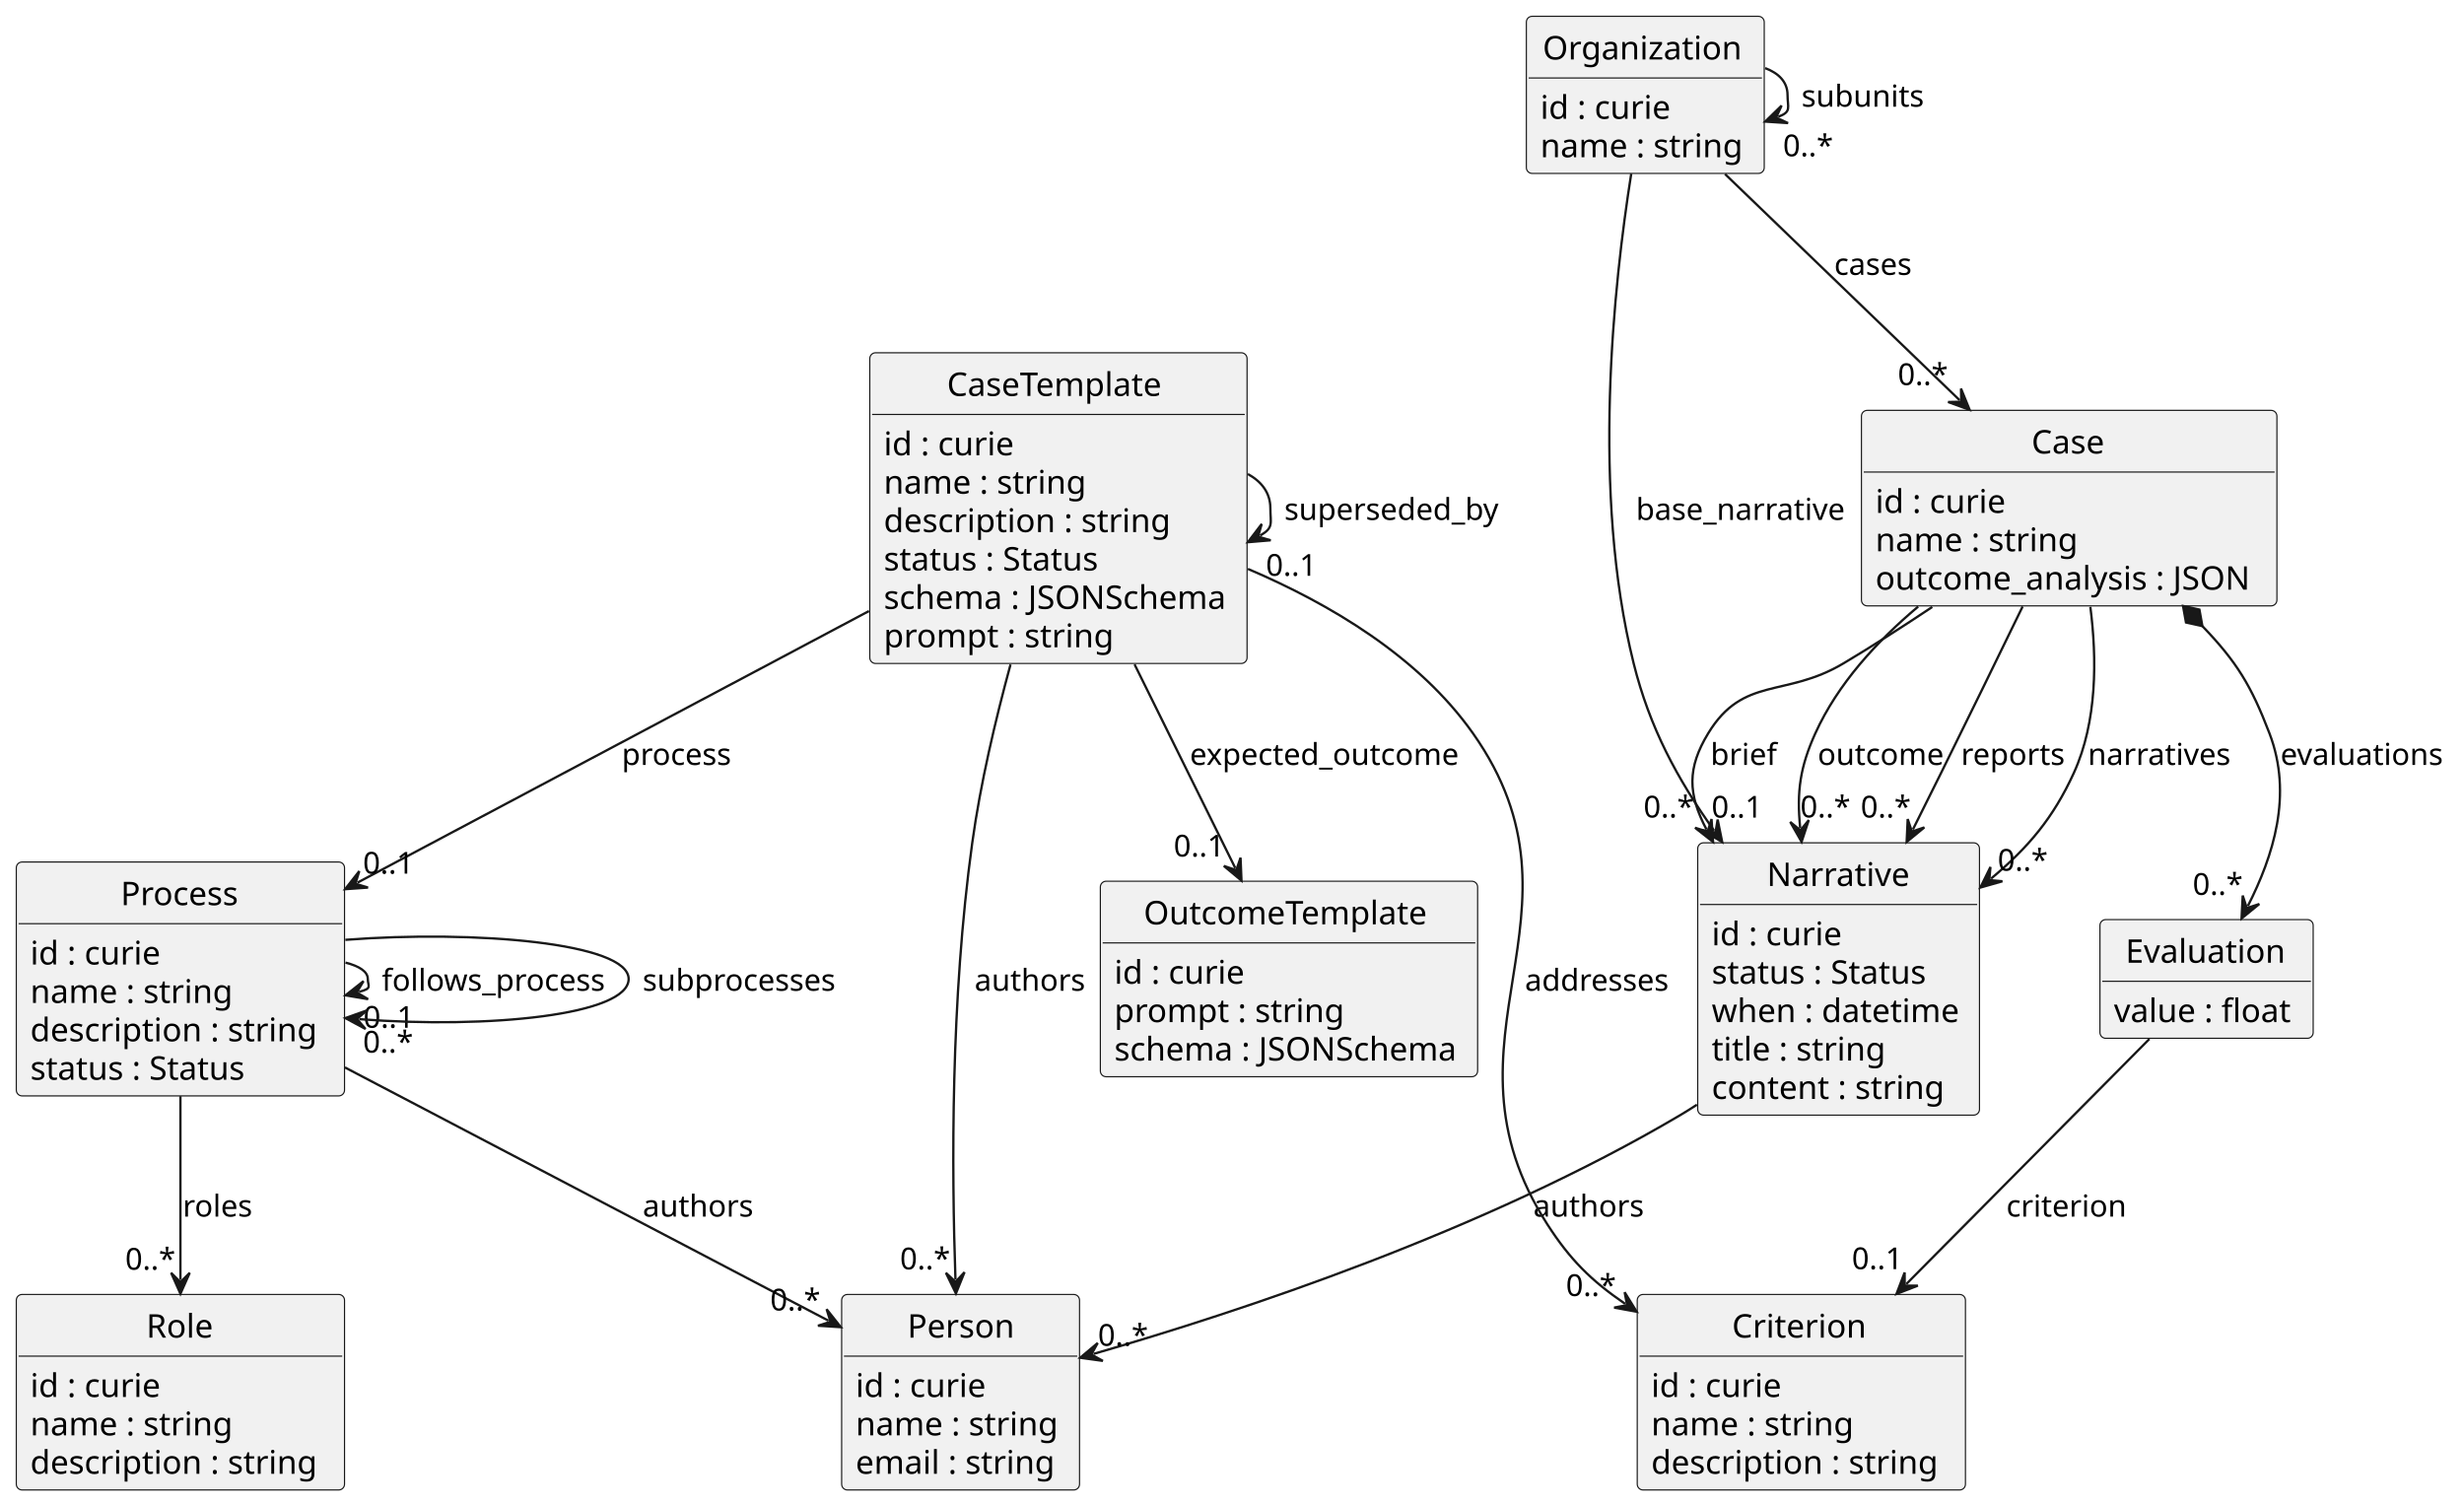
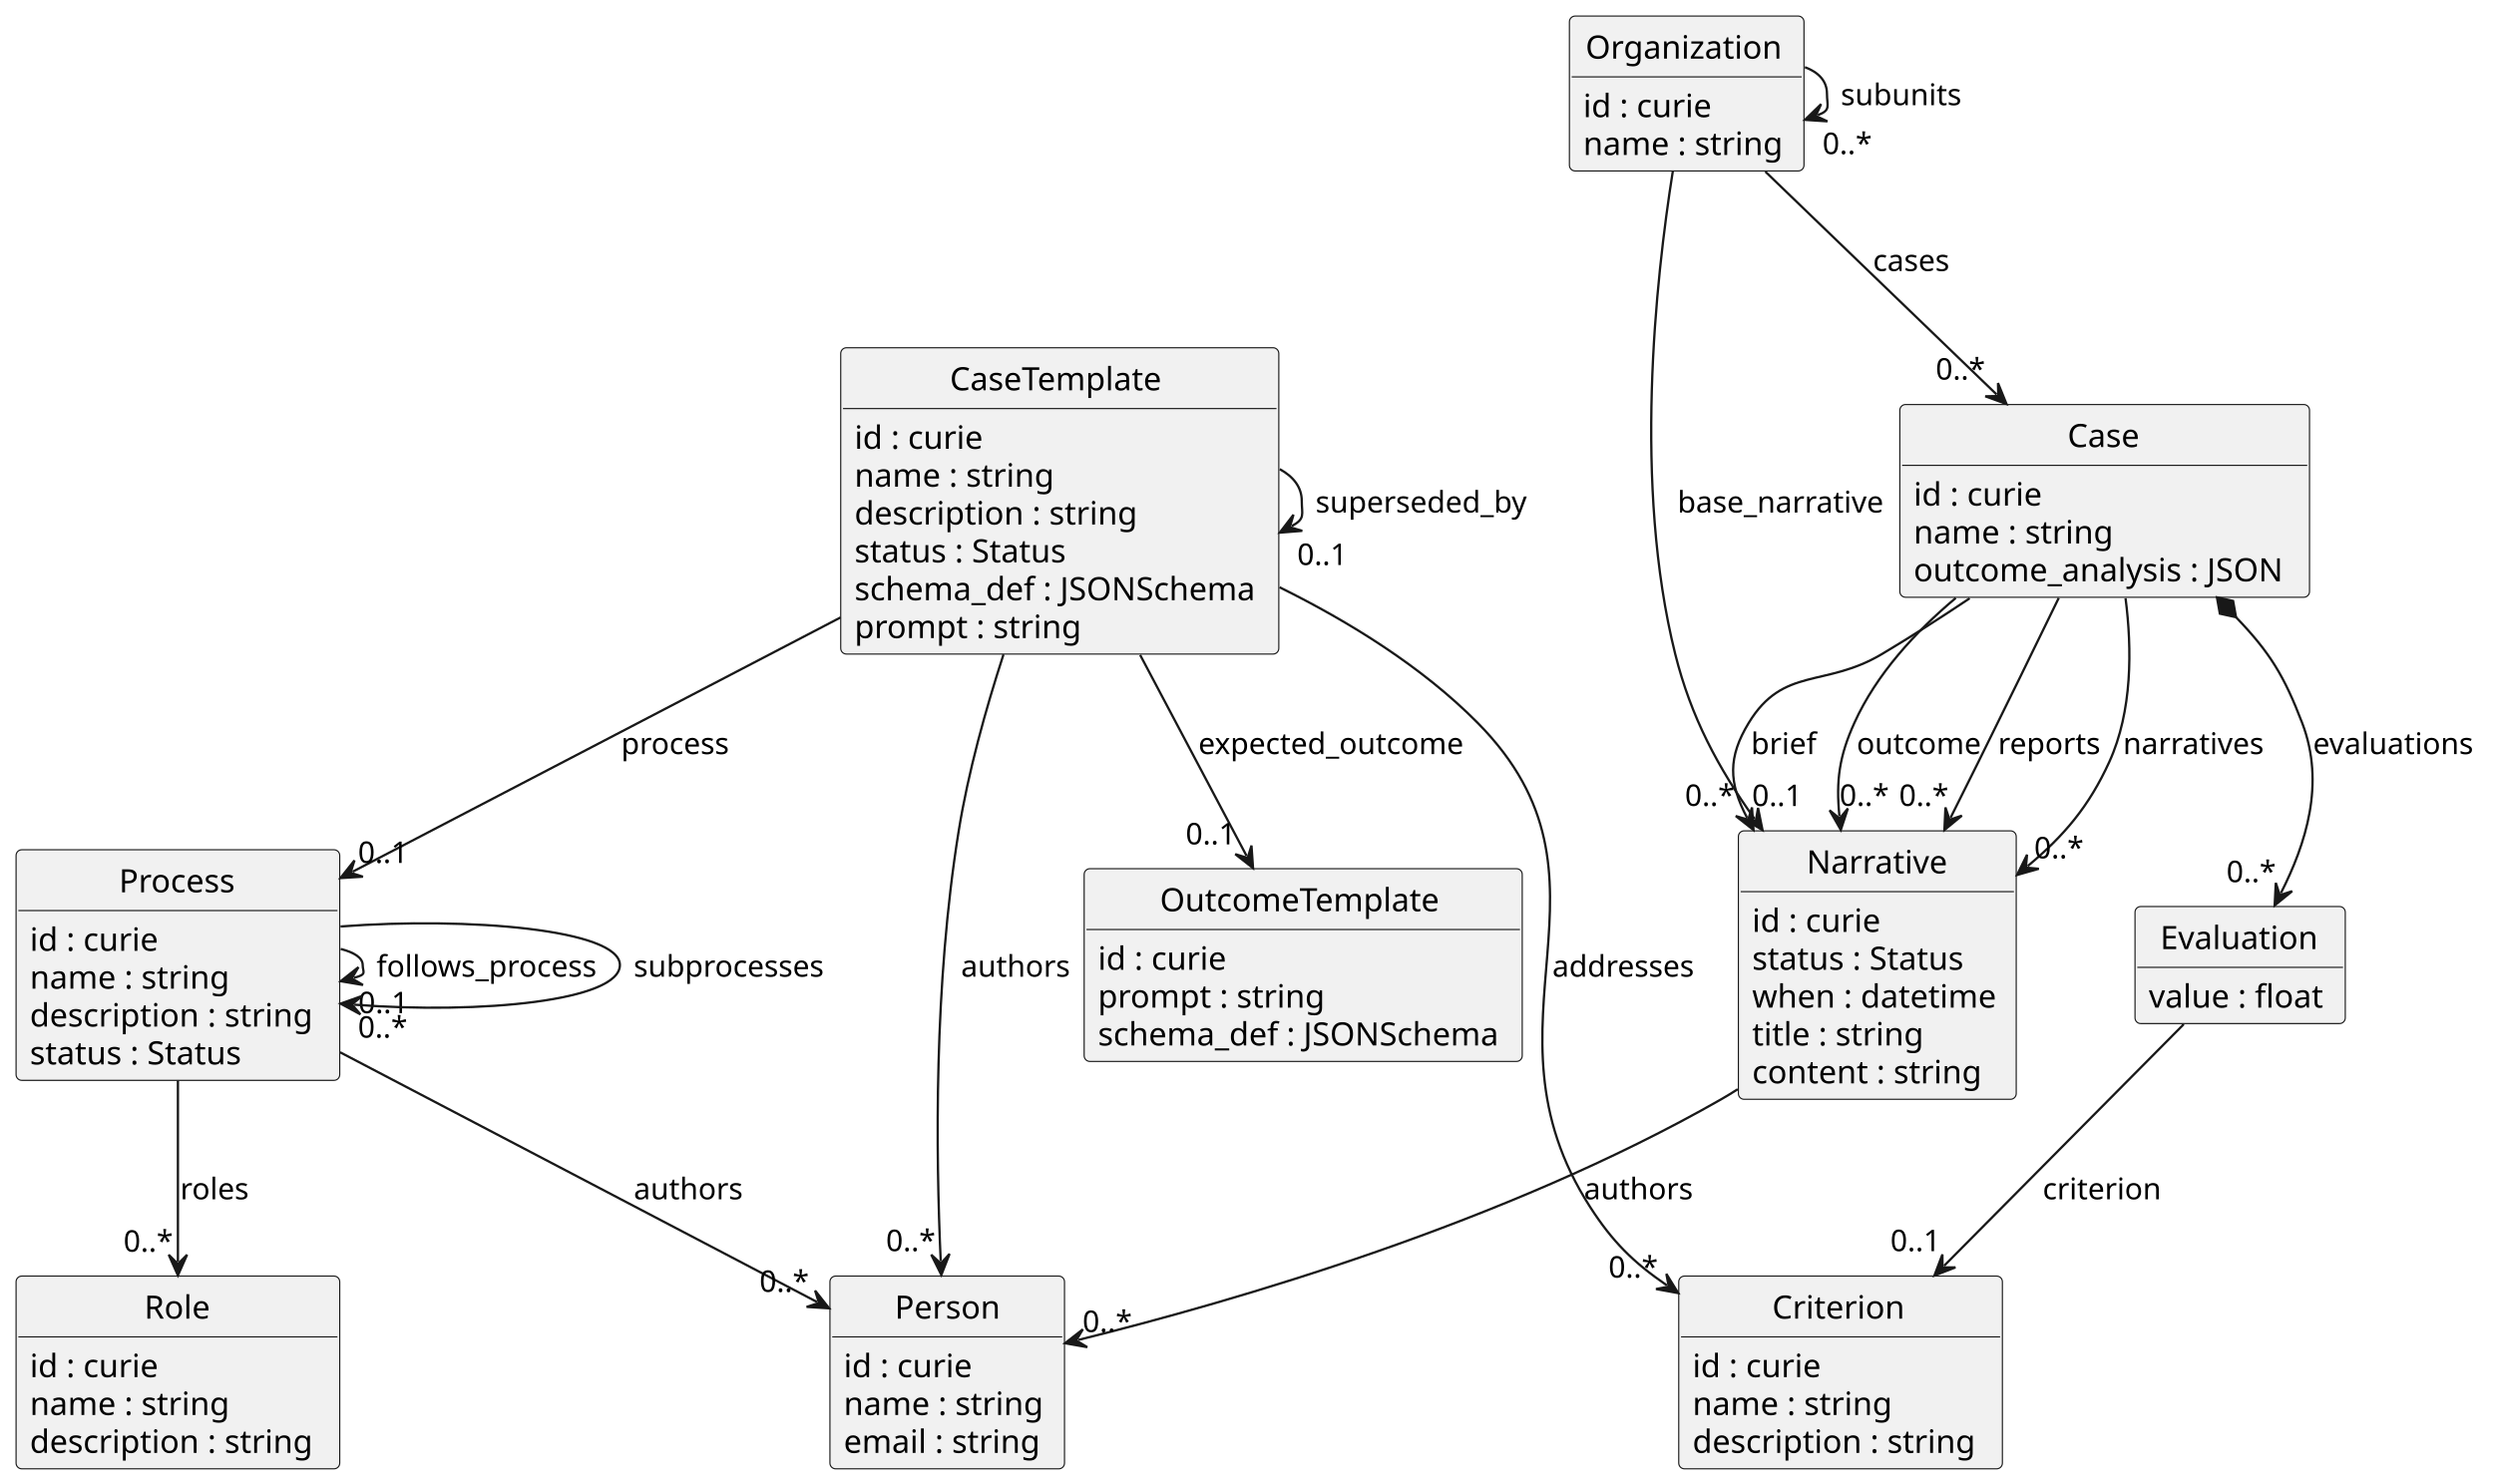
- <svg xmlns="http://www.w3.org/2000/svg" xmlns:xlink="http://www.w3.org/1999/xlink" contentStyleType="text/css" data-diagram-type="CLASS" height="646px" preserveAspectRatio="none" style="width:1058px;height:646px;background:#FFFFFF;" version="1.1" viewBox="0 0 1058 646" width="1058px" zoomAndPan="magnify">
+ <svg xmlns="http://www.w3.org/2000/svg" xmlns:xlink="http://www.w3.org/1999/xlink" contentStyleType="text/css" data-diagram-type="CLASS" height="646px" preserveAspectRatio="none" style="width:1086px;height:646px;background:#FFFFFF;" version="1.1" viewBox="0 0 1086 646" width="1086px" zoomAndPan="magnify">
  <defs />
  <g>
    <a href="" target="_top" title="None" xlink:actuate="onRequest" xlink:href="" xlink:show="new" xlink:title="None" xlink:type="simple">
      <g class="entity" data-entity="Process" data-source-line="4" data-uid="ent0002" id="entity_Process">
        <rect fill="#F1F1F1" height="100.441" rx="2.5" ry="2.5" style="stroke:#181818;stroke-width:0.5;" width="140.933" x="7" y="370.13" />
        <text fill="#000000" font-family="sans-serif" font-size="14" lengthAdjust="spacing" textLength="51.31" x="51.811" y="388.665">Process</text>
        <line style="stroke:#181818;stroke-width:0.5;" x1="8" x2="146.933" y1="396.618" y2="396.618" />
        <text fill="#000000" font-family="sans-serif" font-size="14" lengthAdjust="spacing" textLength="59.582" x="13" y="414.153">id : curie</text>
        <text fill="#000000" font-family="sans-serif" font-size="14" lengthAdjust="spacing" textLength="90.145" x="13" y="430.642">name : string</text>
        <text fill="#000000" font-family="sans-serif" font-size="14" lengthAdjust="spacing" textLength="128.933" x="13" y="447.13">description : string</text>
        <text fill="#000000" font-family="sans-serif" font-size="14" lengthAdjust="spacing" textLength="96.024" x="13" y="463.618">status : Status</text>
      </g>
    </a>
    <a href="" target="_top" title="None" xlink:actuate="onRequest" xlink:href="" xlink:show="new" xlink:title="None" xlink:type="simple">
      <g class="entity" data-entity="Role" data-source-line="10" data-uid="ent0003" id="entity_Role">
        <rect fill="#F1F1F1" height="83.953" rx="2.5" ry="2.5" style="stroke:#181818;stroke-width:0.5;" width="140.933" x="7" y="555.82" />
        <text fill="#000000" font-family="sans-serif" font-size="14" lengthAdjust="spacing" textLength="29.299" x="62.817" y="574.355">Role</text>
        <line style="stroke:#181818;stroke-width:0.5;" x1="8" x2="146.933" y1="582.308" y2="582.308" />
        <text fill="#000000" font-family="sans-serif" font-size="14" lengthAdjust="spacing" textLength="59.582" x="13" y="599.843">id : curie</text>
        <text fill="#000000" font-family="sans-serif" font-size="14" lengthAdjust="spacing" textLength="90.145" x="13" y="616.332">name : string</text>
        <text fill="#000000" font-family="sans-serif" font-size="14" lengthAdjust="spacing" textLength="128.933" x="13" y="632.82">description : string</text>
      </g>
    </a>
    <a href="" target="_top" title="None" xlink:actuate="onRequest" xlink:href="" xlink:show="new" xlink:title="None" xlink:type="simple">
      <g class="entity" data-entity="Person" data-source-line="16" data-uid="ent0005" id="entity_Person">
        <rect fill="#F1F1F1" height="83.953" rx="2.5" ry="2.5" style="stroke:#181818;stroke-width:0.5;" width="102.145" x="361.39" y="555.82" />
        <text fill="#000000" font-family="sans-serif" font-size="14" lengthAdjust="spacing" textLength="45.691" x="389.617" y="574.355">Person</text>
        <line style="stroke:#181818;stroke-width:0.5;" x1="362.39" x2="462.536" y1="582.308" y2="582.308" />
        <text fill="#000000" font-family="sans-serif" font-size="14" lengthAdjust="spacing" textLength="59.582" x="367.39" y="599.843">id : curie</text>
        <text fill="#000000" font-family="sans-serif" font-size="14" lengthAdjust="spacing" textLength="90.145" x="367.39" y="616.332">name : string</text>
        <text fill="#000000" font-family="sans-serif" font-size="14" lengthAdjust="spacing" textLength="89.551" x="367.39" y="632.82">email : string</text>
      </g>
    </a>
    <a href="" target="_top" title="None" xlink:actuate="onRequest" xlink:href="" xlink:show="new" xlink:title="None" xlink:type="simple">
      <g class="entity" data-entity="CaseTemplate" data-source-line="21" data-uid="ent0006" id="entity_CaseTemplate">
-         <rect fill="#F1F1F1" height="133.418" rx="2.5" ry="2.5" style="stroke:#181818;stroke-width:0.5;" width="162.001" x="373.47" y="151.47" />
-         <text fill="#000000" font-family="sans-serif" font-size="14" lengthAdjust="spacing" textLength="95.703" x="406.619" y="170.005">CaseTemplate</text>
-         <line style="stroke:#181818;stroke-width:0.5;" x1="374.47" x2="534.471" y1="177.958" y2="177.958" />
-         <text fill="#000000" font-family="sans-serif" font-size="14" lengthAdjust="spacing" textLength="59.582" x="379.47" y="195.493">id : curie</text>
-         <text fill="#000000" font-family="sans-serif" font-size="14" lengthAdjust="spacing" textLength="90.145" x="379.47" y="211.982">name : string</text>
-         <text fill="#000000" font-family="sans-serif" font-size="14" lengthAdjust="spacing" textLength="128.933" x="379.47" y="228.47">description : string</text>
-         <text fill="#000000" font-family="sans-serif" font-size="14" lengthAdjust="spacing" textLength="96.024" x="379.47" y="244.958">status : Status</text>
-         <text fill="#000000" font-family="sans-serif" font-size="14" lengthAdjust="spacing" textLength="150.001" x="379.47" y="261.447">schema : JSONSchema</text>
-         <text fill="#000000" font-family="sans-serif" font-size="14" lengthAdjust="spacing" textLength="103.113" x="379.47" y="277.935">prompt : string</text>
+         <rect fill="#F1F1F1" height="133.418" rx="2.5" ry="2.5" style="stroke:#181818;stroke-width:0.5;" width="190.76" x="366.09" y="151.47" />
+         <text fill="#000000" font-family="sans-serif" font-size="14" lengthAdjust="spacing" textLength="95.703" x="413.618" y="170.005">CaseTemplate</text>
+         <line style="stroke:#181818;stroke-width:0.5;" x1="367.09" x2="555.85" y1="177.958" y2="177.958" />
+         <text fill="#000000" font-family="sans-serif" font-size="14" lengthAdjust="spacing" textLength="59.582" x="372.09" y="195.493">id : curie</text>
+         <text fill="#000000" font-family="sans-serif" font-size="14" lengthAdjust="spacing" textLength="90.145" x="372.09" y="211.982">name : string</text>
+         <text fill="#000000" font-family="sans-serif" font-size="14" lengthAdjust="spacing" textLength="128.933" x="372.09" y="228.47">description : string</text>
+         <text fill="#000000" font-family="sans-serif" font-size="14" lengthAdjust="spacing" textLength="96.024" x="372.09" y="244.958">status : Status</text>
+         <text fill="#000000" font-family="sans-serif" font-size="14" lengthAdjust="spacing" textLength="178.76" x="372.09" y="261.447">schema_def : JSONSchema</text>
+         <text fill="#000000" font-family="sans-serif" font-size="14" lengthAdjust="spacing" textLength="103.113" x="372.09" y="277.935">prompt : string</text>
      </g>
    </a>
    <a href="" target="_top" title="None" xlink:actuate="onRequest" xlink:href="" xlink:show="new" xlink:title="None" xlink:type="simple">
      <g class="entity" data-entity="Narrative" data-source-line="33" data-uid="ent0011" id="entity_Narrative">
-         <rect fill="#F1F1F1" height="116.93" rx="2.5" ry="2.5" style="stroke:#181818;stroke-width:0.5;" width="120.985" x="728.97" y="361.89" />
-         <text fill="#000000" font-family="sans-serif" font-size="14" lengthAdjust="spacing" textLength="61.592" x="758.667" y="380.425">Narrative</text>
-         <line style="stroke:#181818;stroke-width:0.5;" x1="729.97" x2="848.955" y1="388.378" y2="388.378" />
-         <text fill="#000000" font-family="sans-serif" font-size="14" lengthAdjust="spacing" textLength="59.582" x="734.97" y="405.913">id : curie</text>
-         <text fill="#000000" font-family="sans-serif" font-size="14" lengthAdjust="spacing" textLength="96.024" x="734.97" y="422.402">status : Status</text>
-         <text fill="#000000" font-family="sans-serif" font-size="14" lengthAdjust="spacing" textLength="108.985" x="734.97" y="438.89">when : datetime</text>
-         <text fill="#000000" font-family="sans-serif" font-size="14" lengthAdjust="spacing" textLength="79.222" x="734.97" y="455.378">title : string</text>
-         <text fill="#000000" font-family="sans-serif" font-size="14" lengthAdjust="spacing" textLength="104.275" x="734.97" y="471.867">content : string</text>
+         <rect fill="#F1F1F1" height="116.93" rx="2.5" ry="2.5" style="stroke:#181818;stroke-width:0.5;" width="120.985" x="756.97" y="361.89" />
+         <text fill="#000000" font-family="sans-serif" font-size="14" lengthAdjust="spacing" textLength="61.592" x="786.667" y="380.425">Narrative</text>
+         <line style="stroke:#181818;stroke-width:0.5;" x1="757.97" x2="876.955" y1="388.378" y2="388.378" />
+         <text fill="#000000" font-family="sans-serif" font-size="14" lengthAdjust="spacing" textLength="59.582" x="762.97" y="405.913">id : curie</text>
+         <text fill="#000000" font-family="sans-serif" font-size="14" lengthAdjust="spacing" textLength="96.024" x="762.97" y="422.402">status : Status</text>
+         <text fill="#000000" font-family="sans-serif" font-size="14" lengthAdjust="spacing" textLength="108.985" x="762.97" y="438.89">when : datetime</text>
+         <text fill="#000000" font-family="sans-serif" font-size="14" lengthAdjust="spacing" textLength="79.222" x="762.97" y="455.378">title : string</text>
+         <text fill="#000000" font-family="sans-serif" font-size="14" lengthAdjust="spacing" textLength="104.275" x="762.97" y="471.867">content : string</text>
      </g>
    </a>
    <a href="" target="_top" title="None" xlink:actuate="onRequest" xlink:href="" xlink:show="new" xlink:title="None" xlink:type="simple">
      <g class="entity" data-entity="OutcomeTemplate" data-source-line="42" data-uid="ent0014" id="entity_OutcomeTemplate">
-         <rect fill="#F1F1F1" height="83.953" rx="2.5" ry="2.5" style="stroke:#181818;stroke-width:0.5;" width="162.001" x="472.47" y="378.38" />
-         <text fill="#000000" font-family="sans-serif" font-size="14" lengthAdjust="spacing" textLength="124.79" x="491.075" y="396.915">OutcomeTemplate</text>
-         <line style="stroke:#181818;stroke-width:0.5;" x1="473.47" x2="633.471" y1="404.868" y2="404.868" />
-         <text fill="#000000" font-family="sans-serif" font-size="14" lengthAdjust="spacing" textLength="59.582" x="478.47" y="422.403">id : curie</text>
-         <text fill="#000000" font-family="sans-serif" font-size="14" lengthAdjust="spacing" textLength="103.113" x="478.47" y="438.892">prompt : string</text>
-         <text fill="#000000" font-family="sans-serif" font-size="14" lengthAdjust="spacing" textLength="150.001" x="478.47" y="455.38">schema : JSONSchema</text>
+         <rect fill="#F1F1F1" height="83.953" rx="2.5" ry="2.5" style="stroke:#181818;stroke-width:0.5;" width="190.76" x="472.09" y="378.38" />
+         <text fill="#000000" font-family="sans-serif" font-size="14" lengthAdjust="spacing" textLength="124.79" x="505.075" y="396.915">OutcomeTemplate</text>
+         <line style="stroke:#181818;stroke-width:0.5;" x1="473.09" x2="661.85" y1="404.868" y2="404.868" />
+         <text fill="#000000" font-family="sans-serif" font-size="14" lengthAdjust="spacing" textLength="59.582" x="478.09" y="422.403">id : curie</text>
+         <text fill="#000000" font-family="sans-serif" font-size="14" lengthAdjust="spacing" textLength="103.113" x="478.09" y="438.892">prompt : string</text>
+         <text fill="#000000" font-family="sans-serif" font-size="14" lengthAdjust="spacing" textLength="178.76" x="478.09" y="455.38">schema_def : JSONSchema</text>
      </g>
    </a>
    <a href="" target="_top" title="None" xlink:actuate="onRequest" xlink:href="" xlink:show="new" xlink:title="None" xlink:type="simple">
      <g class="entity" data-entity="Organization" data-source-line="48" data-uid="ent0016" id="entity_Organization">
-         <rect fill="#F1F1F1" height="67.465" rx="2.5" ry="2.5" style="stroke:#181818;stroke-width:0.5;" width="102.145" x="655.39" y="7" />
-         <text fill="#000000" font-family="sans-serif" font-size="14" lengthAdjust="spacing" textLength="88.129" x="662.398" y="25.535">Organization</text>
-         <line style="stroke:#181818;stroke-width:0.5;" x1="656.39" x2="756.535" y1="33.488" y2="33.488" />
-         <text fill="#000000" font-family="sans-serif" font-size="14" lengthAdjust="spacing" textLength="59.582" x="661.39" y="51.023">id : curie</text>
-         <text fill="#000000" font-family="sans-serif" font-size="14" lengthAdjust="spacing" textLength="90.145" x="661.39" y="67.512">name : string</text>
+         <rect fill="#F1F1F1" height="67.465" rx="2.5" ry="2.5" style="stroke:#181818;stroke-width:0.5;" width="102.145" x="683.39" y="7" />
+         <text fill="#000000" font-family="sans-serif" font-size="14" lengthAdjust="spacing" textLength="88.129" x="690.398" y="25.535">Organization</text>
+         <line style="stroke:#181818;stroke-width:0.5;" x1="684.39" x2="784.535" y1="33.488" y2="33.488" />
+         <text fill="#000000" font-family="sans-serif" font-size="14" lengthAdjust="spacing" textLength="59.582" x="689.39" y="51.023">id : curie</text>
+         <text fill="#000000" font-family="sans-serif" font-size="14" lengthAdjust="spacing" textLength="90.145" x="689.39" y="67.512">name : string</text>
      </g>
    </a>
    <a href="" target="_top" title="None" xlink:actuate="onRequest" xlink:href="" xlink:show="new" xlink:title="None" xlink:type="simple">
      <g class="entity" data-entity="Case" data-source-line="52" data-uid="ent0017" id="entity_Case">
-         <rect fill="#F1F1F1" height="83.953" rx="2.5" ry="2.5" style="stroke:#181818;stroke-width:0.5;" width="178.4" x="799.27" y="176.2" />
-         <text fill="#000000" font-family="sans-serif" font-size="14" lengthAdjust="spacing" textLength="32.355" x="872.293" y="194.735">Case</text>
-         <line style="stroke:#181818;stroke-width:0.5;" x1="800.27" x2="976.67" y1="202.688" y2="202.688" />
-         <text fill="#000000" font-family="sans-serif" font-size="14" lengthAdjust="spacing" textLength="59.582" x="805.27" y="220.223">id : curie</text>
-         <text fill="#000000" font-family="sans-serif" font-size="14" lengthAdjust="spacing" textLength="90.145" x="805.27" y="236.712">name : string</text>
-         <text fill="#000000" font-family="sans-serif" font-size="14" lengthAdjust="spacing" textLength="166.4" x="805.27" y="253.2">outcome_analysis : JSON</text>
+         <rect fill="#F1F1F1" height="83.953" rx="2.5" ry="2.5" style="stroke:#181818;stroke-width:0.5;" width="178.4" x="827.27" y="176.2" />
+         <text fill="#000000" font-family="sans-serif" font-size="14" lengthAdjust="spacing" textLength="32.355" x="900.293" y="194.735">Case</text>
+         <line style="stroke:#181818;stroke-width:0.5;" x1="828.27" x2="1004.67" y1="202.688" y2="202.688" />
+         <text fill="#000000" font-family="sans-serif" font-size="14" lengthAdjust="spacing" textLength="59.582" x="833.27" y="220.223">id : curie</text>
+         <text fill="#000000" font-family="sans-serif" font-size="14" lengthAdjust="spacing" textLength="90.145" x="833.27" y="236.712">name : string</text>
+         <text fill="#000000" font-family="sans-serif" font-size="14" lengthAdjust="spacing" textLength="166.4" x="833.27" y="253.2">outcome_analysis : JSON</text>
      </g>
    </a>
    <a href="" target="_top" title="None" xlink:actuate="onRequest" xlink:href="" xlink:show="new" xlink:title="None" xlink:type="simple">
      <g class="entity" data-entity="Evaluation" data-source-line="64" data-uid="ent0025" id="entity_Evaluation">
-         <rect fill="#F1F1F1" height="50.977" rx="2.5" ry="2.5" style="stroke:#181818;stroke-width:0.5;" width="91.564" x="901.68" y="394.86" />
-         <text fill="#000000" font-family="sans-serif" font-size="14" lengthAdjust="spacing" textLength="69.603" x="912.66" y="413.395">Evaluation</text>
-         <line style="stroke:#181818;stroke-width:0.5;" x1="902.68" x2="992.244" y1="421.348" y2="421.348" />
-         <text fill="#000000" font-family="sans-serif" font-size="14" lengthAdjust="spacing" textLength="79.564" x="907.68" y="438.883">value : float</text>
+         <rect fill="#F1F1F1" height="50.977" rx="2.5" ry="2.5" style="stroke:#181818;stroke-width:0.5;" width="91.564" x="929.68" y="394.86" />
+         <text fill="#000000" font-family="sans-serif" font-size="14" lengthAdjust="spacing" textLength="69.603" x="940.66" y="413.395">Evaluation</text>
+         <line style="stroke:#181818;stroke-width:0.5;" x1="930.68" x2="1020.244" y1="421.348" y2="421.348" />
+         <text fill="#000000" font-family="sans-serif" font-size="14" lengthAdjust="spacing" textLength="79.564" x="935.68" y="438.883">value : float</text>
      </g>
    </a>
    <a href="" target="_top" title="None" xlink:actuate="onRequest" xlink:href="" xlink:show="new" xlink:title="None" xlink:type="simple">
      <g class="entity" data-entity="Criterion" data-source-line="67" data-uid="ent0026" id="entity_Criterion">
-         <rect fill="#F1F1F1" height="83.953" rx="2.5" ry="2.5" style="stroke:#181818;stroke-width:0.5;" width="140.933" x="703" y="555.82" />
-         <text fill="#000000" font-family="sans-serif" font-size="14" lengthAdjust="spacing" textLength="59.562" x="743.686" y="574.355">Criterion</text>
-         <line style="stroke:#181818;stroke-width:0.5;" x1="704" x2="842.933" y1="582.308" y2="582.308" />
-         <text fill="#000000" font-family="sans-serif" font-size="14" lengthAdjust="spacing" textLength="59.582" x="709" y="599.843">id : curie</text>
-         <text fill="#000000" font-family="sans-serif" font-size="14" lengthAdjust="spacing" textLength="90.145" x="709" y="616.332">name : string</text>
-         <text fill="#000000" font-family="sans-serif" font-size="14" lengthAdjust="spacing" textLength="128.933" x="709" y="632.82">description : string</text>
+         <rect fill="#F1F1F1" height="83.953" rx="2.5" ry="2.5" style="stroke:#181818;stroke-width:0.5;" width="140.933" x="731" y="555.82" />
+         <text fill="#000000" font-family="sans-serif" font-size="14" lengthAdjust="spacing" textLength="59.562" x="771.686" y="574.355">Criterion</text>
+         <line style="stroke:#181818;stroke-width:0.5;" x1="732" x2="870.933" y1="582.308" y2="582.308" />
+         <text fill="#000000" font-family="sans-serif" font-size="14" lengthAdjust="spacing" textLength="59.582" x="737" y="599.843">id : curie</text>
+         <text fill="#000000" font-family="sans-serif" font-size="14" lengthAdjust="spacing" textLength="90.145" x="737" y="616.332">name : string</text>
+         <text fill="#000000" font-family="sans-serif" font-size="14" lengthAdjust="spacing" textLength="128.933" x="737" y="632.82">description : string</text>
      </g>
    </a>
    <g class="link" data-entity-1="Process" data-entity-2="Role" data-source-line="15" data-uid="lnk4" id="link_Process_Role">
      <path codeLine="15" d="M77.47,470.69 C77.47,497.45 77.47,524.14 77.47,549.53" fill="none" id="Process-to-Role" style="stroke:#181818;stroke-width:1;" />
      <polygon fill="#181818" points="77.47,555.53,81.47,546.53,77.47,550.53,73.47,546.53,77.47,555.53" style="stroke:#181818;stroke-width:1;" />
      <text fill="#000000" font-family="sans-serif" font-size="13" lengthAdjust="spacing" textLength="30.932" x="78.47" y="522.388">roles</text>
      <text fill="#000000" font-family="sans-serif" font-size="13" lengthAdjust="spacing" textLength="22.712" x="53.774" y="545.192">0..*</text>
    </g>
    <g class="link" data-entity-1="Process" data-entity-2="Process" data-source-line="29" data-uid="lnk7" id="link_Process_Process">
      <path codeLine="29" d="M148.35,413.33 C154.26,414.84 157.93,417.18 157.93,420.35 C157.93,423.52 160.073,424.385 154.163,425.895" fill="none" id="Process-to-Process" style="stroke:#181818;stroke-width:1;" />
      <polygon fill="#181818" points="148.35,427.38,158.06,429.028,153.194,426.142,156.08,421.277,148.35,427.38" style="stroke:#181818;stroke-width:1;" />
      <text fill="#000000" font-family="sans-serif" font-size="13" lengthAdjust="spacing" textLength="100.052" x="163.93" y="425.418">follows_process</text>
      <text fill="#000000" font-family="sans-serif" font-size="13" lengthAdjust="spacing" textLength="24.667" x="156.022" y="441.302">0..1</text>
    </g>
    <g class="link" data-entity-1="Process" data-entity-2="Process" data-source-line="30" data-uid="lnk8" id="link_Process_Process">
      <path codeLine="30" d="M148.28,403.55 C203.93,399.29 269.93,404.89 269.93,420.35 C269.93,435.81 209.912,441.868 154.262,437.608" fill="none" id="Process-to-Process-1" style="stroke:#181818;stroke-width:1;" />
      <polygon fill="#181818" points="148.28,437.15,156.948,441.825,153.265,437.532,157.559,433.849,148.28,437.15" style="stroke:#181818;stroke-width:1;" />
      <text fill="#000000" font-family="sans-serif" font-size="13" lengthAdjust="spacing" textLength="85.389" x="275.93" y="425.418">subprocesses</text>
      <text fill="#000000" font-family="sans-serif" font-size="13" lengthAdjust="spacing" textLength="22.712" x="155.855" y="451.973">0..*</text>
    </g>
    <g class="link" data-entity-1="Process" data-entity-2="Person" data-source-line="31" data-uid="lnk9" id="link_Process_Person">
      <path codeLine="31" d="M148.1,458.34 C211.83,491.72 298.755,537.246 355.735,567.086" fill="none" id="Process-to-Person" style="stroke:#181818;stroke-width:1;" />
      <polygon fill="#181818" points="361.05,569.87,354.933,562.151,356.621,567.55,351.221,569.238,361.05,569.87" style="stroke:#181818;stroke-width:1;" />
      <text fill="#000000" font-family="sans-serif" font-size="13" lengthAdjust="spacing" textLength="48.109" x="275.97" y="522.388">authors</text>
      <text fill="#000000" font-family="sans-serif" font-size="13" lengthAdjust="spacing" textLength="22.712" x="330.711" y="562.699">0..*</text>
    </g>
    <g class="link" data-entity-1="CaseTemplate" data-entity-2="Process" data-source-line="32" data-uid="lnk10" id="link_CaseTemplate_Process">
-       <path codeLine="32" d="M373.13,262.37 C306.13,297.94 217.399,345.057 153.489,378.986" fill="none" id="CaseTemplate-to-Process" style="stroke:#181818;stroke-width:1;" />
-       <polygon fill="#181818" points="148.19,381.8,158.015,381.113,152.606,379.455,154.263,374.047,148.19,381.8" style="stroke:#181818;stroke-width:1;" />
-       <text fill="#000000" font-family="sans-serif" font-size="13" lengthAdjust="spacing" textLength="48.642" x="266.97" y="328.458">process</text>
-       <text fill="#000000" font-family="sans-serif" font-size="13" lengthAdjust="spacing" textLength="24.667" x="155.847" y="375.137">0..1</text>
+       <path codeLine="32" d="M366.05,268.92 C298.53,304.12 214.77,347.776 153.54,379.696" fill="none" id="CaseTemplate-to-Process" style="stroke:#181818;stroke-width:1;" />
+       <polygon fill="#181818" points="148.22,382.47,158.05,381.856,152.654,380.159,154.352,374.763,148.22,382.47" style="stroke:#181818;stroke-width:1;" />
+       <text fill="#000000" font-family="sans-serif" font-size="13" lengthAdjust="spacing" textLength="48.642" x="270.47" y="328.458">process</text>
+       <text fill="#000000" font-family="sans-serif" font-size="13" lengthAdjust="spacing" textLength="24.667" x="155.88" y="375.869">0..1</text>
    </g>
    <g class="link" data-entity-1="CaseTemplate" data-entity-2="Person" data-source-line="40" data-uid="lnk12" id="link_CaseTemplate_Person">
-       <path codeLine="40" d="M433.9,285.33 C427.39,309.21 420.97,336.53 417.47,361.89 C408.16,429.16 408.634,502.303 410.254,549.404" fill="none" id="CaseTemplate-to-Person" style="stroke:#181818;stroke-width:1;" />
-       <polygon fill="#181818" points="410.46,555.4,414.148,546.268,410.288,550.403,406.153,546.543,410.46,555.4" style="stroke:#181818;stroke-width:1;" />
+       <path codeLine="40" d="M436.97,285.06 C429.22,308.92 421.6,336.29 417.47,361.89 C406.63,428.94 407.511,502.146 409.631,549.326" fill="none" id="CaseTemplate-to-Person" style="stroke:#181818;stroke-width:1;" />
+       <polygon fill="#181818" points="409.9,555.32,413.492,546.149,409.676,550.325,405.5,546.509,409.9,555.32" style="stroke:#181818;stroke-width:1;" />
      <text fill="#000000" font-family="sans-serif" font-size="13" lengthAdjust="spacing" textLength="48.109" x="418.47" y="425.418">authors</text>
-       <text fill="#000000" font-family="sans-serif" font-size="13" lengthAdjust="spacing" textLength="22.712" x="386.444" y="545.041">0..*</text>
+       <text fill="#000000" font-family="sans-serif" font-size="13" lengthAdjust="spacing" textLength="22.712" x="385.795" y="544.948">0..*</text>
    </g>
    <g class="link" data-entity-1="Narrative" data-entity-2="Person" data-source-line="41" data-uid="lnk13" id="link_Narrative_Person">
-       <path codeLine="41" d="M728.64,474.34 C726.26,475.9 723.86,477.4 721.47,478.82 C636.78,528.8 532.884,563.034 469.564,581.334" fill="none" id="Narrative-to-Person" style="stroke:#181818;stroke-width:1;" />
-       <polygon fill="#181818" points="463.8,583,473.557,584.344,468.603,581.612,471.336,576.659,463.8,583" style="stroke:#181818;stroke-width:1;" />
-       <text fill="#000000" font-family="sans-serif" font-size="13" lengthAdjust="spacing" textLength="48.109" x="658.39" y="522.388">authors</text>
-       <text fill="#000000" font-family="sans-serif" font-size="13" lengthAdjust="spacing" textLength="22.712" x="471.441" y="577.87">0..*</text>
+       <path codeLine="41" d="M756.69,474.43 C754.29,475.97 751.88,477.44 749.47,478.82 C655.15,532.72 537.853,566.664 469.573,583.624" fill="none" id="Narrative-to-Person" style="stroke:#181818;stroke-width:1;" />
+       <polygon fill="#181818" points="463.75,585.07,473.449,586.783,468.603,583.865,471.52,579.018,463.75,585.07" style="stroke:#181818;stroke-width:1;" />
+       <text fill="#000000" font-family="sans-serif" font-size="13" lengthAdjust="spacing" textLength="48.109" x="689.7" y="522.388">authors</text>
+       <text fill="#000000" font-family="sans-serif" font-size="13" lengthAdjust="spacing" textLength="22.712" x="471.385" y="580.192">0..*</text>
    </g>
    <g class="link" data-entity-1="CaseTemplate" data-entity-2="OutcomeTemplate" data-source-line="47" data-uid="lnk15" id="link_CaseTemplate_OutcomeTemplate">
-       <path codeLine="47" d="M487.16,285.28 C502.31,315.91 517.181,345.981 530.411,372.741" fill="none" id="CaseTemplate-to-OutcomeTemplate" style="stroke:#181818;stroke-width:1;" />
-       <polygon fill="#181818" points="533.07,378.12,532.667,368.279,530.854,373.638,525.496,371.825,533.07,378.12" style="stroke:#181818;stroke-width:1;" />
-       <text fill="#000000" font-family="sans-serif" font-size="13" lengthAdjust="spacing" textLength="119.025" x="510.89" y="328.458">expected_outcome</text>
-       <text fill="#000000" font-family="sans-serif" font-size="13" lengthAdjust="spacing" textLength="24.667" x="503.959" y="367.786">0..1</text>
+       <path codeLine="47" d="M496.47,285.28 C512.69,315.91 528.652,346.058 542.822,372.817" fill="none" id="CaseTemplate-to-OutcomeTemplate" style="stroke:#181818;stroke-width:1;" />
+       <polygon fill="#181818" points="545.63,378.12,544.953,368.294,543.29,373.701,537.883,372.038,545.63,378.12" style="stroke:#181818;stroke-width:1;" />
+       <text fill="#000000" font-family="sans-serif" font-size="13" lengthAdjust="spacing" textLength="119.025" x="521.81" y="328.458">expected_outcome</text>
+       <text fill="#000000" font-family="sans-serif" font-size="13" lengthAdjust="spacing" textLength="24.667" x="516.29" y="367.786">0..1</text>
    </g>
    <g class="link" data-entity-1="Organization" data-entity-2="Case" data-source-line="57" data-uid="lnk18" id="link_Organization_Case">
-       <path codeLine="57" d="M740.7,74.74 C770.46,103.42 809.38,140.946 841.41,171.816" fill="none" id="Organization-to-Case" style="stroke:#181818;stroke-width:1;" />
-       <polygon fill="#181818" points="845.73,175.98,842.026,166.854,842.13,172.51,836.474,172.615,845.73,175.98" style="stroke:#181818;stroke-width:1;" />
-       <text fill="#000000" font-family="sans-serif" font-size="13" lengthAdjust="spacing" textLength="34.334" x="787.57" y="118.038">cases</text>
-       <text fill="#000000" font-family="sans-serif" font-size="13" lengthAdjust="spacing" textLength="22.712" x="814.888" y="165.343">0..*</text>
+       <path codeLine="57" d="M768.7,74.74 C798.46,103.42 837.38,140.946 869.41,171.816" fill="none" id="Organization-to-Case" style="stroke:#181818;stroke-width:1;" />
+       <polygon fill="#181818" points="873.73,175.98,870.026,166.854,870.13,172.51,864.474,172.615,873.73,175.98" style="stroke:#181818;stroke-width:1;" />
+       <text fill="#000000" font-family="sans-serif" font-size="13" lengthAdjust="spacing" textLength="34.334" x="815.57" y="118.038">cases</text>
+       <text fill="#000000" font-family="sans-serif" font-size="13" lengthAdjust="spacing" textLength="22.712" x="842.888" y="165.343">0..*</text>
    </g>
    <g class="link" data-entity-1="Organization" data-entity-2="Organization" data-source-line="58" data-uid="lnk19" id="link_Organization_Organization">
-       <path codeLine="58" d="M757.93,29.26 C763.76,31.41 767.54,35.23 767.54,40.74 C767.54,46.24 769.389,47.984 763.559,50.134" fill="none" id="Organization-to-Organization" style="stroke:#181818;stroke-width:1;" />
-       <polygon fill="#181818" points="757.93,52.21,767.758,52.849,762.621,50.48,764.99,45.343,757.93,52.21" style="stroke:#181818;stroke-width:1;" />
-       <text fill="#000000" font-family="sans-serif" font-size="13" lengthAdjust="spacing" textLength="54.26" x="773.54" y="45.808">subunits</text>
-       <text fill="#000000" font-family="sans-serif" font-size="13" lengthAdjust="spacing" textLength="22.712" x="765.587" y="67.11">0..*</text>
+       <path codeLine="58" d="M785.93,29.26 C791.76,31.41 795.54,35.23 795.54,40.74 C795.54,46.24 797.389,47.984 791.559,50.134" fill="none" id="Organization-to-Organization" style="stroke:#181818;stroke-width:1;" />
+       <polygon fill="#181818" points="785.93,52.21,795.758,52.849,790.621,50.48,792.99,45.343,785.93,52.21" style="stroke:#181818;stroke-width:1;" />
+       <text fill="#000000" font-family="sans-serif" font-size="13" lengthAdjust="spacing" textLength="54.26" x="801.54" y="45.808">subunits</text>
+       <text fill="#000000" font-family="sans-serif" font-size="13" lengthAdjust="spacing" textLength="22.712" x="793.587" y="67.11">0..*</text>
    </g>
    <g class="link" data-entity-1="Organization" data-entity-2="Narrative" data-source-line="59" data-uid="lnk20" id="link_Organization_Narrative">
-       <path codeLine="59" d="M700.42,74.59 C692.91,121.9 683.18,211.56 701.47,284.89 C708.32,312.36 720.091,334.302 736.011,356.672" fill="none" id="Organization-to-Narrative" style="stroke:#181818;stroke-width:1;" />
-       <polygon fill="#181818" points="739.49,361.56,737.53,351.908,736.591,357.486,731.013,356.547,739.49,361.56" style="stroke:#181818;stroke-width:1;" />
-       <text fill="#000000" font-family="sans-serif" font-size="13" lengthAdjust="spacing" textLength="91.387" x="702.47" y="223.248">base_narrative</text>
-       <text fill="#000000" font-family="sans-serif" font-size="13" lengthAdjust="spacing" textLength="24.667" x="734.903" y="351.068">0..1</text>
+       <path codeLine="59" d="M728.42,74.59 C720.91,121.9 711.18,211.56 729.47,284.89 C736.32,312.36 748.091,334.302 764.011,356.672" fill="none" id="Organization-to-Narrative" style="stroke:#181818;stroke-width:1;" />
+       <polygon fill="#181818" points="767.49,361.56,765.53,351.908,764.591,357.486,759.013,356.547,767.49,361.56" style="stroke:#181818;stroke-width:1;" />
+       <text fill="#000000" font-family="sans-serif" font-size="13" lengthAdjust="spacing" textLength="91.387" x="730.47" y="223.248">base_narrative</text>
+       <text fill="#000000" font-family="sans-serif" font-size="13" lengthAdjust="spacing" textLength="24.667" x="762.903" y="351.068">0..1</text>
    </g>
    <g class="link" data-entity-1="Case" data-entity-2="Narrative" data-source-line="60" data-uid="lnk21" id="link_Case_Narrative">
-       <path codeLine="60" d="M829.68,260.62 C817.24,268.93 804.05,277.4 791.47,284.89 C766.52,299.72 748.55,290.1 733.47,314.89 C724.43,329.74 724.657,340.865 732.767,356.215" fill="none" id="Case-to-Narrative" style="stroke:#181818;stroke-width:1;" />
-       <polygon fill="#181818" points="735.57,361.52,734.902,351.694,733.234,357.099,727.829,355.431,735.57,361.52" style="stroke:#181818;stroke-width:1;" />
-       <text fill="#000000" font-family="sans-serif" font-size="13" lengthAdjust="spacing" textLength="29.282" x="734.47" y="328.458">brief</text>
-       <text fill="#000000" font-family="sans-serif" font-size="13" lengthAdjust="spacing" textLength="22.712" x="705.705" y="351.023">0..*</text>
+       <path codeLine="60" d="M857.68,260.62 C845.24,268.93 832.05,277.4 819.47,284.89 C794.52,299.72 776.55,290.1 761.47,314.89 C752.43,329.74 752.657,340.865 760.767,356.215" fill="none" id="Case-to-Narrative" style="stroke:#181818;stroke-width:1;" />
+       <polygon fill="#181818" points="763.57,361.52,762.902,351.694,761.234,357.099,755.829,355.431,763.57,361.52" style="stroke:#181818;stroke-width:1;" />
+       <text fill="#000000" font-family="sans-serif" font-size="13" lengthAdjust="spacing" textLength="29.282" x="762.47" y="328.458">brief</text>
+       <text fill="#000000" font-family="sans-serif" font-size="13" lengthAdjust="spacing" textLength="22.712" x="733.705" y="351.023">0..*</text>
    </g>
    <g class="link" data-entity-1="Case" data-entity-2="Narrative" data-source-line="61" data-uid="lnk22" id="link_Case_Narrative">
-       <path codeLine="61" d="M823.63,260.46 C805.97,275.28 789.07,293.67 779.47,314.89 C772.97,329.24 771.402,339.86 772.971,355.52" fill="none" id="Case-to-Narrative-1" style="stroke:#181818;stroke-width:1;" />
-       <polygon fill="#181818" points="773.57,361.49,776.652,352.136,773.071,356.515,768.692,352.934,773.57,361.49" style="stroke:#181818;stroke-width:1;" />
-       <text fill="#000000" font-family="sans-serif" font-size="13" lengthAdjust="spacing" textLength="54.939" x="780.47" y="328.458">outcome</text>
-       <text fill="#000000" font-family="sans-serif" font-size="13" lengthAdjust="spacing" textLength="22.712" x="773.017" y="350.989">0..*</text>
+       <path codeLine="61" d="M851.63,260.46 C833.97,275.28 817.07,293.67 807.47,314.89 C800.97,329.24 799.402,339.86 800.971,355.52" fill="none" id="Case-to-Narrative-1" style="stroke:#181818;stroke-width:1;" />
+       <polygon fill="#181818" points="801.57,361.49,804.652,352.136,801.071,356.515,796.692,352.934,801.57,361.49" style="stroke:#181818;stroke-width:1;" />
+       <text fill="#000000" font-family="sans-serif" font-size="13" lengthAdjust="spacing" textLength="54.939" x="808.47" y="328.458">outcome</text>
+       <text fill="#000000" font-family="sans-serif" font-size="13" lengthAdjust="spacing" textLength="22.712" x="801.017" y="350.989">0..*</text>
    </g>
    <g class="link" data-entity-1="Case" data-entity-2="Narrative" data-source-line="62" data-uid="lnk23" id="link_Case_Narrative">
-       <path codeLine="62" d="M868.47,260.46 C858.09,281.81 845.16,308.28 833.47,331.89 C828.71,341.48 826.318,346.286 821.368,356.166" fill="none" id="Case-to-Narrative-2" style="stroke:#181818;stroke-width:1;" />
-       <polygon fill="#181818" points="818.68,361.53,826.288,355.275,820.92,357.06,819.135,351.692,818.68,361.53" style="stroke:#181818;stroke-width:1;" />
-       <text fill="#000000" font-family="sans-serif" font-size="13" lengthAdjust="spacing" textLength="45.538" x="842.02" y="328.458">reports</text>
-       <text fill="#000000" font-family="sans-serif" font-size="13" lengthAdjust="spacing" textLength="22.712" x="798.944" y="351.034">0..*</text>
+       <path codeLine="62" d="M896.47,260.46 C886.09,281.81 873.16,308.28 861.47,331.89 C856.71,341.48 854.318,346.286 849.368,356.166" fill="none" id="Case-to-Narrative-2" style="stroke:#181818;stroke-width:1;" />
+       <polygon fill="#181818" points="846.68,361.53,854.288,355.275,848.92,357.06,847.135,351.692,846.68,361.53" style="stroke:#181818;stroke-width:1;" />
+       <text fill="#000000" font-family="sans-serif" font-size="13" lengthAdjust="spacing" textLength="45.538" x="870.02" y="328.458">reports</text>
+       <text fill="#000000" font-family="sans-serif" font-size="13" lengthAdjust="spacing" textLength="22.712" x="826.944" y="351.034">0..*</text>
    </g>
    <g class="link" data-entity-1="Case" data-entity-2="Narrative" data-source-line="63" data-uid="lnk24" id="link_Case_Narrative">
-       <path codeLine="63" d="M897.56,260.57 C900.4,282.68 900.55,309.81 890.47,331.89 C881.69,351.09 871.006,363.846 854.927,377.265" fill="none" id="Case-to-Narrative-3" style="stroke:#181818;stroke-width:1;" />
-       <polygon fill="#181818" points="850.32,381.11,859.793,378.414,854.159,377.906,854.667,372.272,850.32,381.11" style="stroke:#181818;stroke-width:1;" />
-       <text fill="#000000" font-family="sans-serif" font-size="13" lengthAdjust="spacing" textLength="62.283" x="896.47" y="328.458">narratives</text>
-       <text fill="#000000" font-family="sans-serif" font-size="13" lengthAdjust="spacing" textLength="22.712" x="857.767" y="373.874">0..*</text>
+       <path codeLine="63" d="M925.56,260.57 C928.4,282.68 928.55,309.81 918.47,331.89 C909.69,351.09 899.006,363.846 882.927,377.265" fill="none" id="Case-to-Narrative-3" style="stroke:#181818;stroke-width:1;" />
+       <polygon fill="#181818" points="878.32,381.11,887.793,378.414,882.159,377.906,882.667,372.272,878.32,381.11" style="stroke:#181818;stroke-width:1;" />
+       <text fill="#000000" font-family="sans-serif" font-size="13" lengthAdjust="spacing" textLength="62.283" x="924.47" y="328.458">narratives</text>
+       <text fill="#000000" font-family="sans-serif" font-size="13" lengthAdjust="spacing" textLength="22.712" x="885.767" y="373.874">0..*</text>
    </g>
    <g class="link" data-entity-1="Evaluation" data-entity-2="Criterion" data-source-line="72" data-uid="lnk27" id="link_Evaluation_Criterion">
-       <path codeLine="72" d="M922.91,446.12 C894.71,474.55 852.246,517.37 818.546,551.341" fill="none" id="Evaluation-to-Criterion" style="stroke:#181818;stroke-width:1;" />
-       <polygon fill="#181818" points="814.32,555.6,823.498,552.028,817.841,552.05,817.819,546.394,814.32,555.6" style="stroke:#181818;stroke-width:1;" />
-       <text fill="#000000" font-family="sans-serif" font-size="13" lengthAdjust="spacing" textLength="52.971" x="861.47" y="522.388">criterion</text>
-       <text fill="#000000" font-family="sans-serif" font-size="13" lengthAdjust="spacing" textLength="24.667" x="795.154" y="544.963">0..1</text>
+       <path codeLine="72" d="M950.91,446.12 C922.71,474.55 880.246,517.37 846.546,551.341" fill="none" id="Evaluation-to-Criterion" style="stroke:#181818;stroke-width:1;" />
+       <polygon fill="#181818" points="842.32,555.6,851.498,552.028,845.841,552.05,845.819,546.394,842.32,555.6" style="stroke:#181818;stroke-width:1;" />
+       <text fill="#000000" font-family="sans-serif" font-size="13" lengthAdjust="spacing" textLength="52.971" x="889.47" y="522.388">criterion</text>
+       <text fill="#000000" font-family="sans-serif" font-size="13" lengthAdjust="spacing" textLength="24.667" x="823.154" y="544.963">0..1</text>
    </g>
    <g class="link" data-entity-1="Case" data-entity-2="Evaluation" data-source-line="73" data-uid="lnk28" id="link_Case_Evaluation">
-       <path codeLine="73" d="M945.665,268.842 C960.505,284.282 966.63,294.45 974.47,314.89 C984.59,341.3 976.095,367.55 965.195,389.029" fill="none" id="Case-Evaluation" style="stroke:#181818;stroke-width:1;" />
-       <polygon fill="#181818" points="937.35,260.19,938.624,267.288,945.665,268.842,944.392,261.744,937.35,260.19" style="stroke:#181818;stroke-width:1;" />
-       <polygon fill="#181818" points="962.48,394.38,970.12,388.164,964.743,389.921,962.986,384.544,962.48,394.38" style="stroke:#181818;stroke-width:1;" />
-       <text fill="#000000" font-family="sans-serif" font-size="13" lengthAdjust="spacing" textLength="71.456" x="979.18" y="328.458">evaluations</text>
-       <text fill="#000000" font-family="sans-serif" font-size="13" lengthAdjust="spacing" textLength="22.712" x="941.491" y="384.245">0..*</text>
+       <path codeLine="73" d="M973.665,268.842 C988.505,284.282 994.63,294.45 1002.47,314.89 C1012.59,341.3 1004.095,367.55 993.195,389.029" fill="none" id="Case-Evaluation" style="stroke:#181818;stroke-width:1;" />
+       <polygon fill="#181818" points="965.35,260.19,966.624,267.288,973.665,268.842,972.392,261.744,965.35,260.19" style="stroke:#181818;stroke-width:1;" />
+       <polygon fill="#181818" points="990.48,394.38,998.12,388.164,992.743,389.921,990.986,384.544,990.48,394.38" style="stroke:#181818;stroke-width:1;" />
+       <text fill="#000000" font-family="sans-serif" font-size="13" lengthAdjust="spacing" textLength="71.456" x="1007.18" y="328.458">evaluations</text>
+       <text fill="#000000" font-family="sans-serif" font-size="13" lengthAdjust="spacing" textLength="22.712" x="969.491" y="384.245">0..*</text>
    </g>
    <g class="link" data-entity-1="CaseTemplate" data-entity-2="Criterion" data-source-line="74" data-uid="lnk29" id="link_CaseTemplate_Criterion">
-       <path codeLine="74" d="M535.82,244.28 C570.94,259.24 609.22,281.91 632.47,314.89 C687.1,392.39 613.13,446.1 664.47,525.82 C674.06,540.72 683.066,549.775 697.816,559.855" fill="none" id="CaseTemplate-to-Criterion" style="stroke:#181818;stroke-width:1;" />
-       <polygon fill="#181818" points="702.77,563.24,697.596,554.86,698.642,560.419,693.082,561.465,702.77,563.24" style="stroke:#181818;stroke-width:1;" />
-       <text fill="#000000" font-family="sans-serif" font-size="13" lengthAdjust="spacing" textLength="63.229" x="654.77" y="425.418">addresses</text>
-       <text fill="#000000" font-family="sans-serif" font-size="13" lengthAdjust="spacing" textLength="22.712" x="672.382" y="556.487">0..*</text>
+       <path codeLine="74" d="M557.18,255.8 C587.43,270.75 619.25,290.38 643.47,314.89 C711.11,383.35 640.33,444.92 692.47,525.82 C702.07,540.72 711.078,549.762 725.828,559.852" fill="none" id="CaseTemplate-to-Criterion" style="stroke:#181818;stroke-width:1;" />
+       <polygon fill="#181818" points="730.78,563.24,725.61,554.857,726.653,560.417,721.093,561.46,730.78,563.24" style="stroke:#181818;stroke-width:1;" />
+       <text fill="#000000" font-family="sans-serif" font-size="13" lengthAdjust="spacing" textLength="63.229" x="675.95" y="425.418">addresses</text>
+       <text fill="#000000" font-family="sans-serif" font-size="13" lengthAdjust="spacing" textLength="22.712" x="700.393" y="556.487">0..*</text>
    </g>
    <g class="link" data-entity-1="CaseTemplate" data-entity-2="CaseTemplate" data-source-line="75" data-uid="lnk30" id="link_CaseTemplate_CaseTemplate">
-       <path codeLine="75" d="M535.8,203.54 C541.79,206.83 545.47,211.71 545.47,218.18 C545.47,224.65 547.049,226.642 541.059,229.931" fill="none" id="CaseTemplate-to-CaseTemplate" style="stroke:#181818;stroke-width:1;" />
-       <polygon fill="#181818" points="535.8,232.82,545.614,231.993,540.183,230.413,541.763,224.981,535.8,232.82" style="stroke:#181818;stroke-width:1;" />
-       <text fill="#000000" font-family="sans-serif" font-size="13" lengthAdjust="spacing" textLength="94.39" x="551.47" y="223.248">superseded_by</text>
-       <text fill="#000000" font-family="sans-serif" font-size="13" lengthAdjust="spacing" textLength="24.667" x="543.557" y="247.235">0..1</text>
+       <path codeLine="75" d="M557.25,204.35 C563.24,207.61 566.85,212.22 566.85,218.18 C566.85,224.14 568.51,225.882 562.52,229.142" fill="none" id="CaseTemplate-to-CaseTemplate" style="stroke:#181818;stroke-width:1;" />
+       <polygon fill="#181818" points="557.25,232.01,567.067,231.221,561.642,229.62,563.243,224.194,557.25,232.01" style="stroke:#181818;stroke-width:1;" />
+       <text fill="#000000" font-family="sans-serif" font-size="13" lengthAdjust="spacing" textLength="94.39" x="572.85" y="223.248">superseded_by</text>
+       <text fill="#000000" font-family="sans-serif" font-size="13" lengthAdjust="spacing" textLength="24.667" x="564.852" y="246.089">0..1</text>
    </g>
  </g>
</svg>
